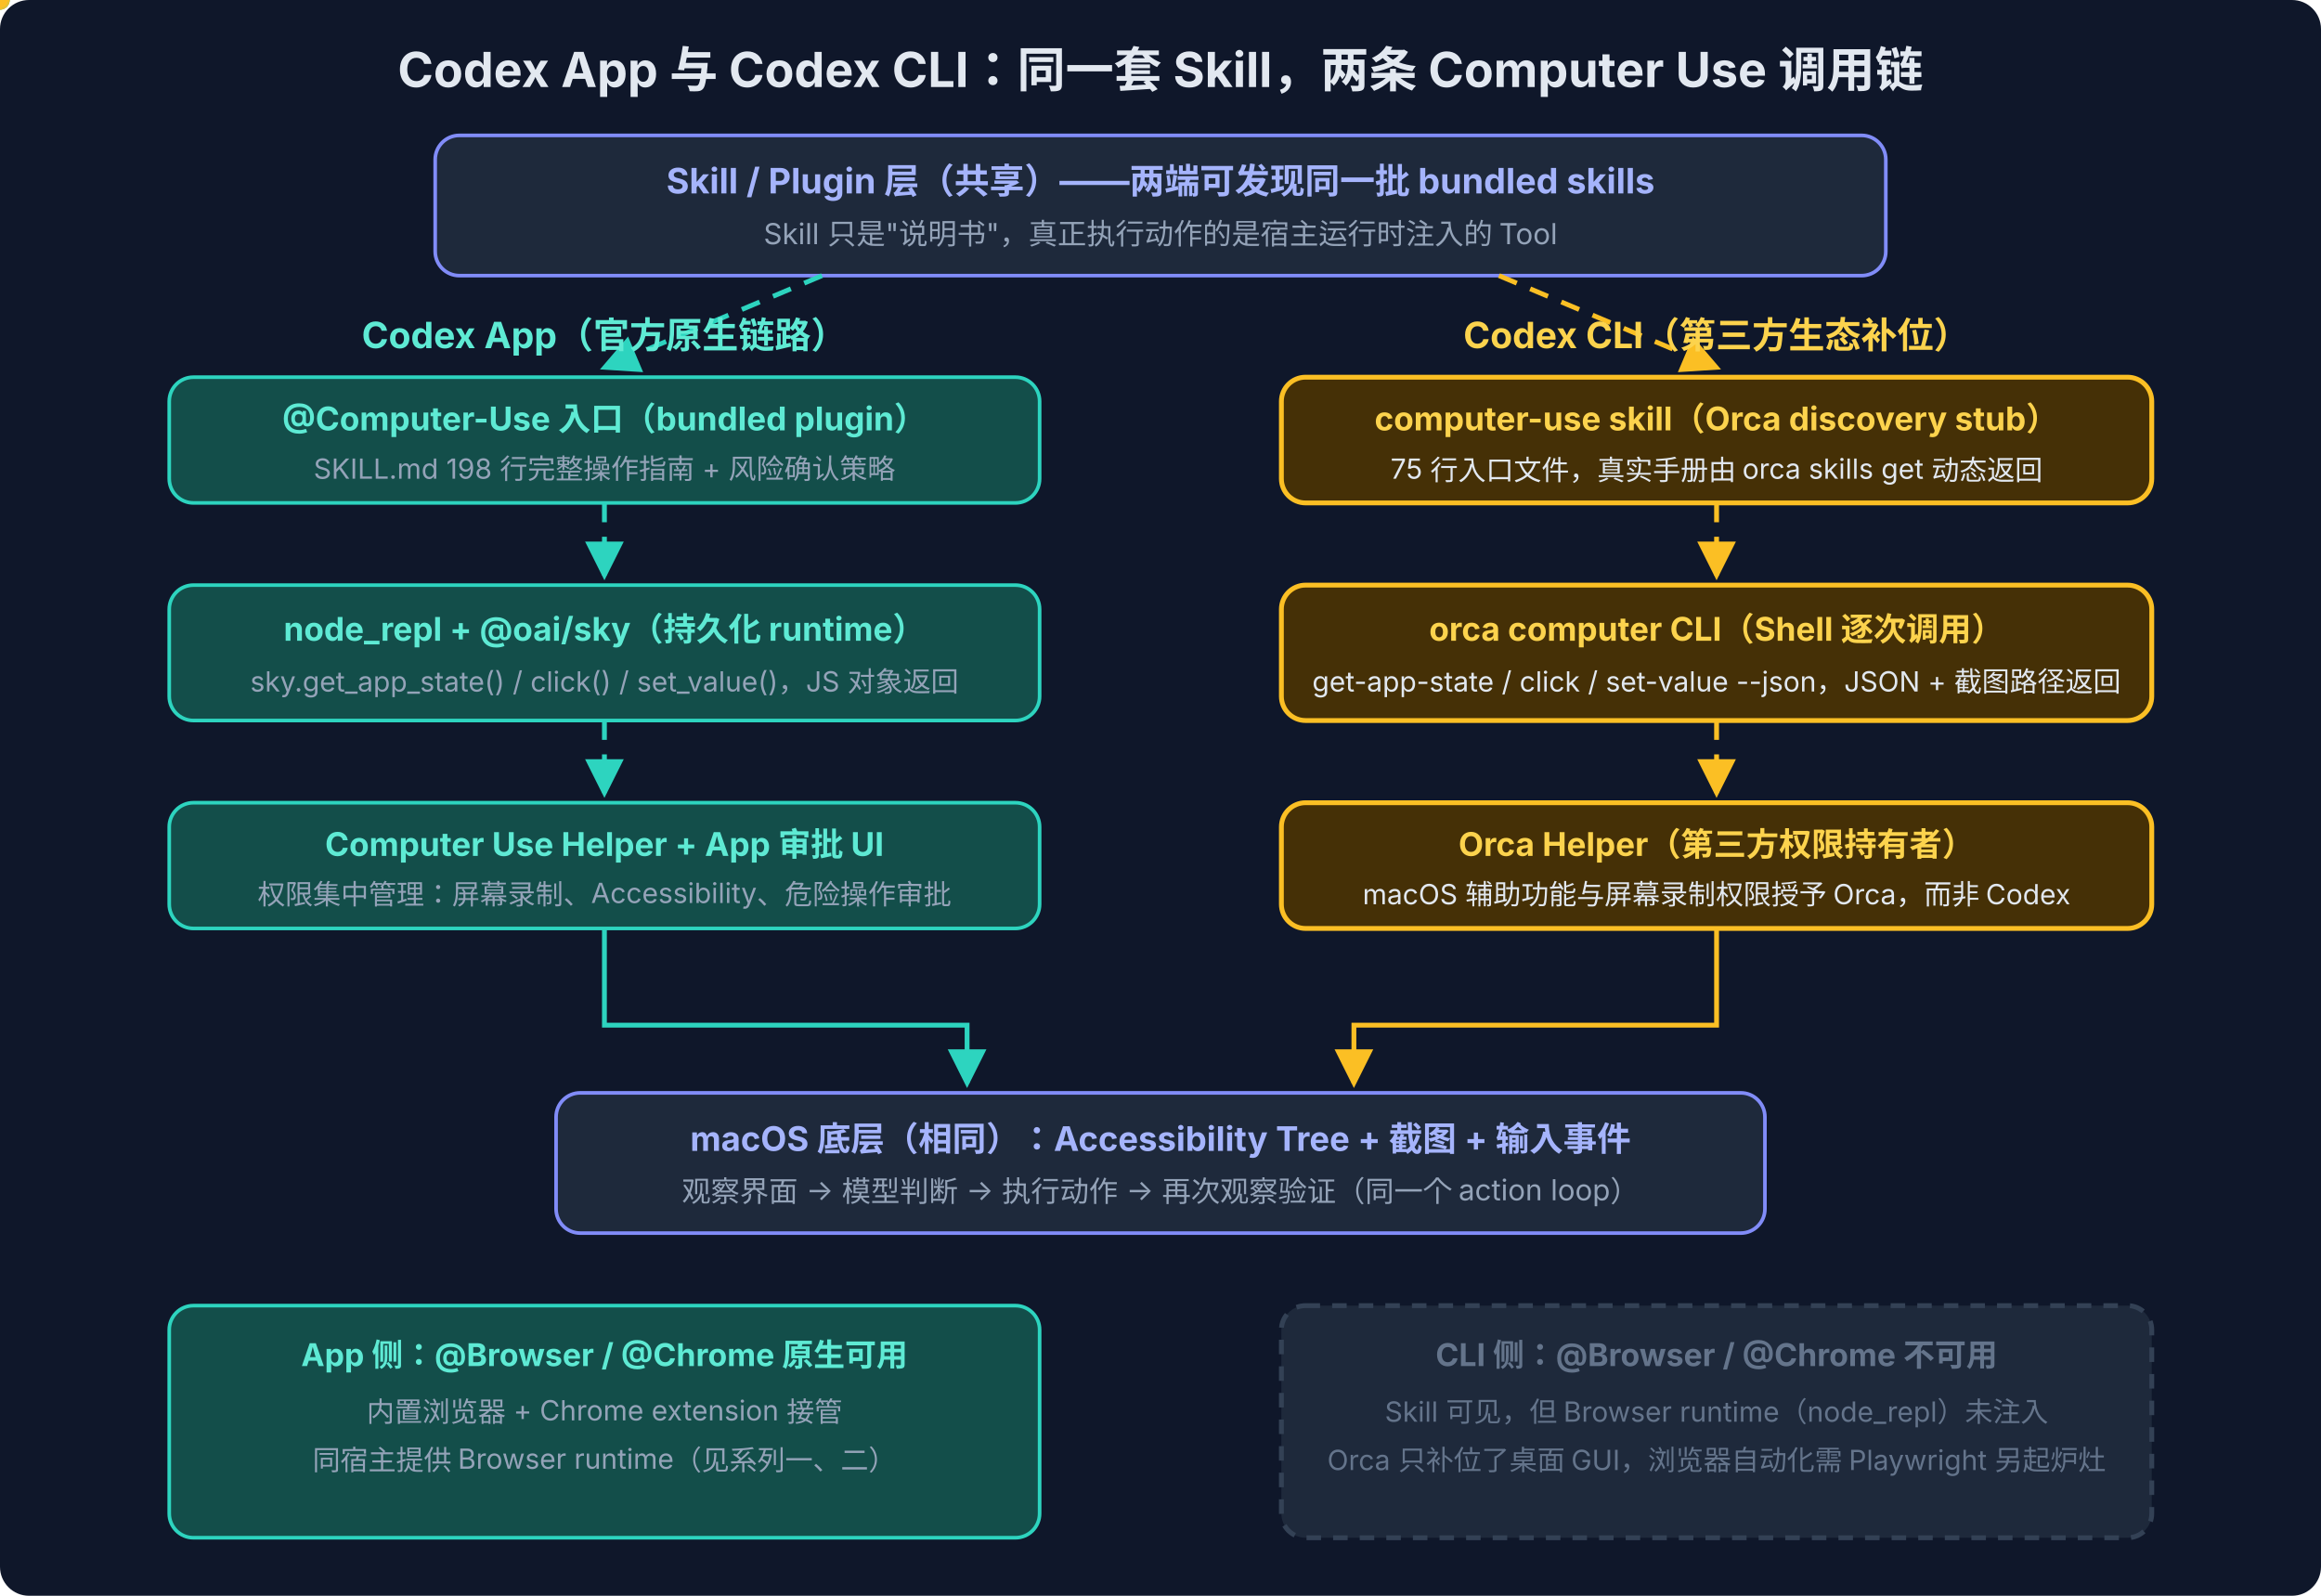
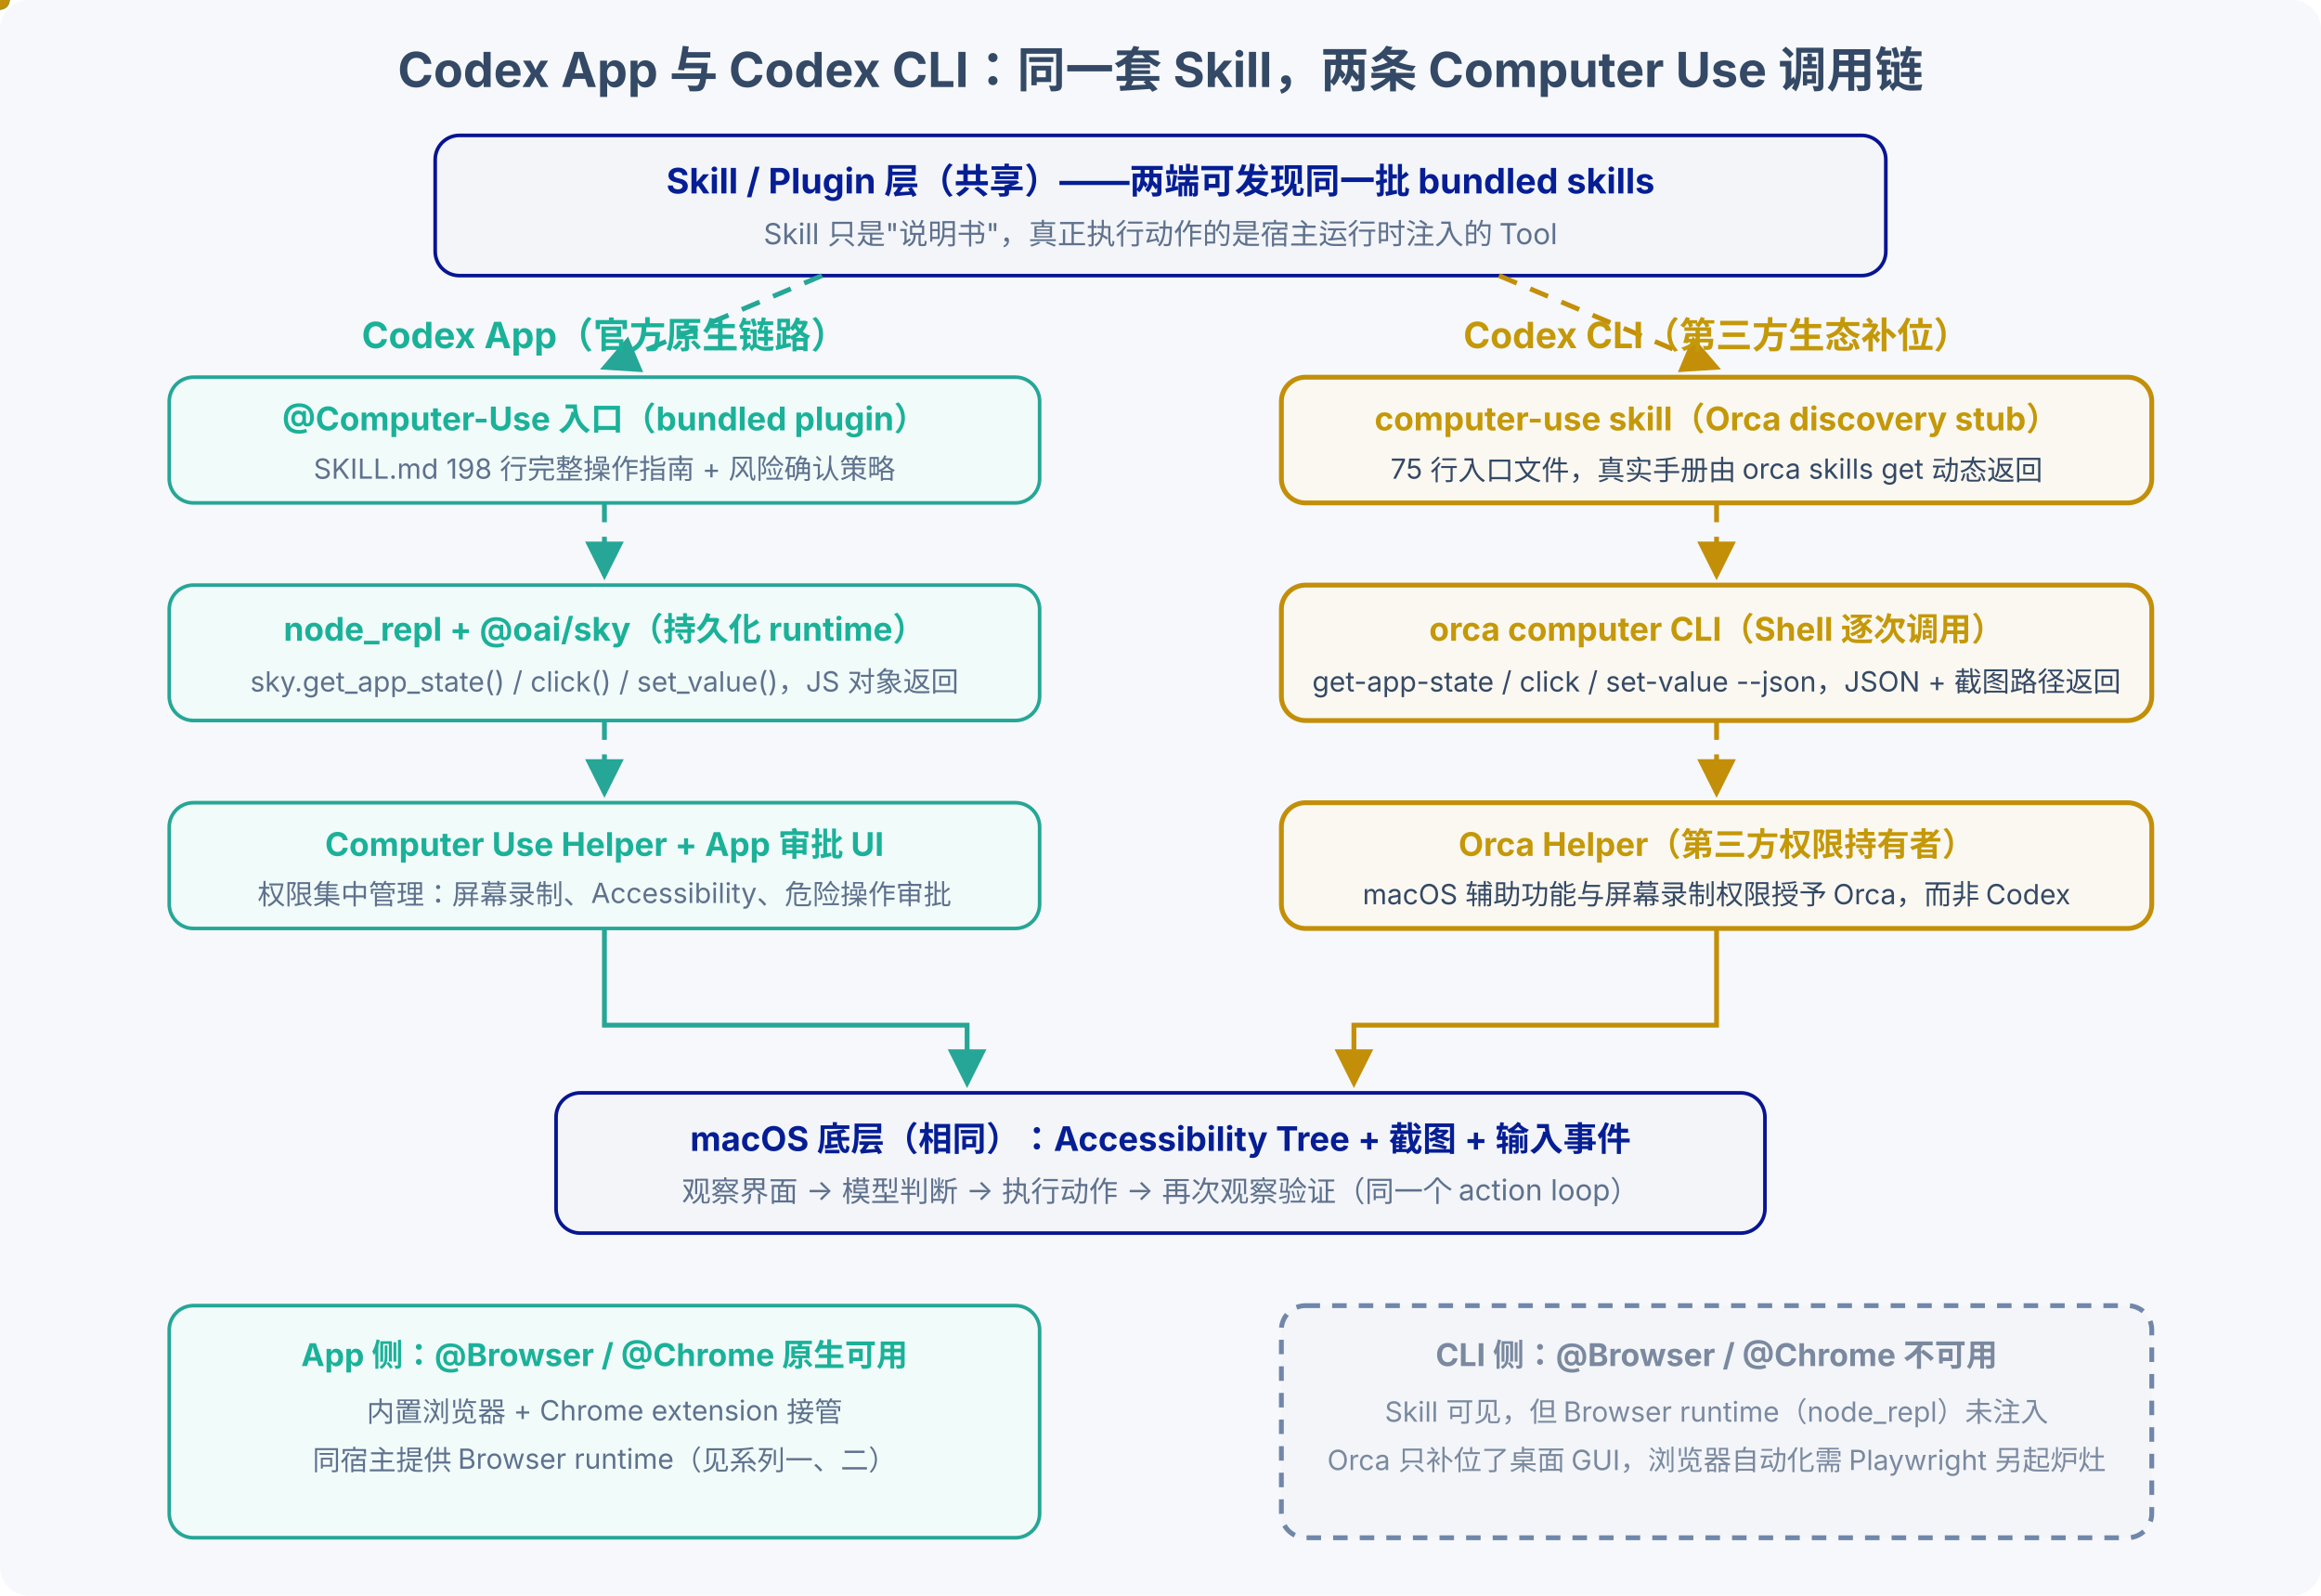
<svg xmlns="http://www.w3.org/2000/svg" viewBox="0 0 960 660" font-family="-apple-system, 'Segoe UI', 'PingFang SC', 'Microsoft YaHei', sans-serif">
  <defs>
    <marker id="arrowTeal" markerWidth="8" markerHeight="8" refX="7" refY="4" orient="auto">
-       <path d="M0,0 L8,4 L0,8 z" fill="#2dd4bf" />
+       <path d="M0,0 L8,4 L0,8 z" fill="#26a696" />
    </marker>
    <marker id="arrowAmber" markerWidth="8" markerHeight="8" refX="7" refY="4" orient="auto">
-       <path d="M0,0 L8,4 L0,8 z" fill="#fbbf24" />
+       <path d="M0,0 L8,4 L0,8 z" fill="#c38f09" />
    </marker>
    <marker id="arrowGray" markerWidth="8" markerHeight="8" refX="7" refY="4" orient="auto">
-       <path d="M0,0 L8,4 L0,8 z" fill="#475569" />
+       <path d="M0,0 L8,4 L0,8 z" fill="#7688a2" />
    </marker>
    <style>
      .pulse { animation: pulse 2.2s ease-in-out infinite; }
      @keyframes pulse { 0%,100% { opacity: 0.55; } 50% { opacity: 1; } }
      .dashflow { stroke-dasharray: 8 6; animation: dash 1.2s linear infinite; }
      @keyframes dash { to { stroke-dashoffset: -14; } }
      .planned { stroke-dasharray: 6 5; }
    </style>
  </defs>
-   <rect width="960" height="660" fill="#0f172a" rx="12" />
-   <text x="480" y="36" text-anchor="middle" fill="#e2e8f0" font-size="20" font-weight="700">Codex App 与 Codex CLI：同一套 Skill，两条 Computer Use 调用链</text>
-   <rect x="180" y="56" width="600" height="58" rx="10" fill="#1e293b" stroke="#818cf8" stroke-width="1.5" />
-   <text x="480" y="80" text-anchor="middle" fill="#a5b4fc" font-size="14.5" font-weight="700">Skill / Plugin 层（共享）——两端可发现同一批 bundled skills</text>
-   <text x="480" y="101" text-anchor="middle" fill="#94a3b8" font-size="12">Skill 只是"说明书"，真正执行动作的是宿主运行时注入的 Tool</text>
-   <path d="M 340 114 L 250 152" stroke="#2dd4bf" stroke-width="2" marker-end="url(#arrowTeal)" class="dashflow" />
-   <path d="M 620 114 L 710 152" stroke="#fbbf24" stroke-width="2" marker-end="url(#arrowAmber)" class="dashflow" />
-   <text x="250" y="144" text-anchor="middle" fill="#5eead4" font-size="15" font-weight="700">Codex App（官方原生链路）</text>
-   <rect x="70" y="156" width="360" height="52" rx="10" fill="#134e4a" stroke="#2dd4bf" stroke-width="1.5" />
-   <text x="250" y="178" text-anchor="middle" fill="#5eead4" font-size="13.5" font-weight="700">@Computer-Use 入口（bundled plugin）</text>
-   <text x="250" y="198" text-anchor="middle" fill="#94a3b8" font-size="11.5">SKILL.md 198 行完整操作指南 + 风险确认策略</text>
-   <path d="M 250 208 L 250 238" stroke="#2dd4bf" stroke-width="2" marker-end="url(#arrowTeal)" class="dashflow" />
-   <circle r="4" fill="#2dd4bf">
+   <rect width="960" height="660" fill="#f6f8fb" rx="12" />
+   <text x="480" y="36" text-anchor="middle" fill="#344965" font-size="20" font-weight="700">Codex App 与 Codex CLI：同一套 Skill，两条 Computer Use 调用链</text>
+   <rect x="180" y="56" width="600" height="58" rx="10" fill="#f3f5f9" stroke="#081591" stroke-width="1.5" />
+   <text x="480" y="80" text-anchor="middle" fill="#051e94" font-size="14.5" font-weight="700">Skill / Plugin 层（共享）——两端可发现同一批 bundled skills</text>
+   <text x="480" y="101" text-anchor="middle" fill="#5e718d" font-size="12">Skill 只是"说明书"，真正执行动作的是宿主运行时注入的 Tool</text>
+   <path d="M 340 114 L 250 152" stroke="#26a696" stroke-width="2" marker-end="url(#arrowTeal)" class="dashflow" />
+   <path d="M 620 114 L 710 152" stroke="#c38f09" stroke-width="2" marker-end="url(#arrowAmber)" class="dashflow" />
+   <text x="250" y="144" text-anchor="middle" fill="#1bb199" font-size="15" font-weight="700">Codex App（官方原生链路）</text>
+   <rect x="70" y="156" width="360" height="52" rx="10" fill="#f1fbfa" stroke="#26a696" stroke-width="1.5" />
+   <text x="250" y="178" text-anchor="middle" fill="#1bb199" font-size="13.5" font-weight="700">@Computer-Use 入口（bundled plugin）</text>
+   <text x="250" y="198" text-anchor="middle" fill="#5e718d" font-size="11.5">SKILL.md 198 行完整操作指南 + 风险确认策略</text>
+   <path d="M 250 208 L 250 238" stroke="#26a696" stroke-width="2" marker-end="url(#arrowTeal)" class="dashflow" />
+   <circle r="4" fill="#26a696">
    <animateMotion path="M 250 208 L 250 238" dur="1.4s" repeatCount="indefinite" />
  </circle>
-   <rect x="70" y="242" width="360" height="56" rx="10" fill="#134e4a" stroke="#2dd4bf" stroke-width="1.5" />
-   <text x="250" y="265" text-anchor="middle" fill="#5eead4" font-size="13.5" font-weight="700">node_repl + @oai/sky（持久化 runtime）</text>
-   <text x="250" y="286" text-anchor="middle" fill="#94a3b8" font-size="11.5">sky.get_app_state() / click() / set_value()，JS 对象返回</text>
-   <path d="M 250 298 L 250 328" stroke="#2dd4bf" stroke-width="2" marker-end="url(#arrowTeal)" class="dashflow" />
-   <circle r="4" fill="#2dd4bf">
+   <rect x="70" y="242" width="360" height="56" rx="10" fill="#f1fbfa" stroke="#26a696" stroke-width="1.5" />
+   <text x="250" y="265" text-anchor="middle" fill="#1bb199" font-size="13.5" font-weight="700">node_repl + @oai/sky（持久化 runtime）</text>
+   <text x="250" y="286" text-anchor="middle" fill="#5e718d" font-size="11.5">sky.get_app_state() / click() / set_value()，JS 对象返回</text>
+   <path d="M 250 298 L 250 328" stroke="#26a696" stroke-width="2" marker-end="url(#arrowTeal)" class="dashflow" />
+   <circle r="4" fill="#26a696">
    <animateMotion path="M 250 298 L 250 328" dur="1.4s" begin="0.5s" repeatCount="indefinite" />
  </circle>
-   <rect x="70" y="332" width="360" height="52" rx="10" fill="#134e4a" stroke="#2dd4bf" stroke-width="1.5" />
-   <text x="250" y="354" text-anchor="middle" fill="#5eead4" font-size="13.5" font-weight="700">Computer Use Helper + App 审批 UI</text>
-   <text x="250" y="374" text-anchor="middle" fill="#94a3b8" font-size="11.5">权限集中管理：屏幕录制、Accessibility、危险操作审批</text>
-   <text x="710" y="144" text-anchor="middle" fill="#fcd34d" font-size="15" font-weight="700">Codex CLI（第三方生态补位）</text>
-   <rect x="530" y="156" width="360" height="52" rx="10" fill="#453006" stroke="#fbbf24" stroke-width="2" class="pulse" />
-   <text x="710" y="178" text-anchor="middle" fill="#fcd34d" font-size="13.5" font-weight="700">computer-use skill（Orca discovery stub）</text>
-   <text x="710" y="198" text-anchor="middle" fill="#e2e8f0" font-size="11.5">75 行入口文件，真实手册由 orca skills get 动态返回</text>
-   <path d="M 710 208 L 710 238" stroke="#fbbf24" stroke-width="2" marker-end="url(#arrowAmber)" class="dashflow" />
-   <circle r="4" fill="#fbbf24">
+   <rect x="70" y="332" width="360" height="52" rx="10" fill="#f1fbfa" stroke="#26a696" stroke-width="1.5" />
+   <text x="250" y="354" text-anchor="middle" fill="#1bb199" font-size="13.5" font-weight="700">Computer Use Helper + App 审批 UI</text>
+   <text x="250" y="374" text-anchor="middle" fill="#5e718d" font-size="11.5">权限集中管理：屏幕录制、Accessibility、危险操作审批</text>
+   <text x="710" y="144" text-anchor="middle" fill="#c49808" font-size="15" font-weight="700">Codex CLI（第三方生态补位）</text>
+   <rect x="530" y="156" width="360" height="52" rx="10" fill="#fbf8f1" stroke="#c38f09" stroke-width="2" class="pulse" />
+   <text x="710" y="178" text-anchor="middle" fill="#c49808" font-size="13.5" font-weight="700">computer-use skill（Orca discovery stub）</text>
+   <text x="710" y="198" text-anchor="middle" fill="#344965" font-size="11.5">75 行入口文件，真实手册由 orca skills get 动态返回</text>
+   <path d="M 710 208 L 710 238" stroke="#c38f09" stroke-width="2" marker-end="url(#arrowAmber)" class="dashflow" />
+   <circle r="4" fill="#c38f09">
    <animateMotion path="M 710 208 L 710 238" dur="1.4s" repeatCount="indefinite" />
  </circle>
-   <rect x="530" y="242" width="360" height="56" rx="10" fill="#453006" stroke="#fbbf24" stroke-width="2" class="pulse" />
-   <text x="710" y="265" text-anchor="middle" fill="#fcd34d" font-size="13.5" font-weight="700">orca computer CLI（Shell 逐次调用）</text>
-   <text x="710" y="286" text-anchor="middle" fill="#e2e8f0" font-size="11.5">get-app-state / click / set-value --json，JSON + 截图路径返回</text>
-   <path d="M 710 298 L 710 328" stroke="#fbbf24" stroke-width="2" marker-end="url(#arrowAmber)" class="dashflow" />
-   <circle r="4" fill="#fbbf24">
+   <rect x="530" y="242" width="360" height="56" rx="10" fill="#fbf8f1" stroke="#c38f09" stroke-width="2" class="pulse" />
+   <text x="710" y="265" text-anchor="middle" fill="#c49808" font-size="13.5" font-weight="700">orca computer CLI（Shell 逐次调用）</text>
+   <text x="710" y="286" text-anchor="middle" fill="#344965" font-size="11.5">get-app-state / click / set-value --json，JSON + 截图路径返回</text>
+   <path d="M 710 298 L 710 328" stroke="#c38f09" stroke-width="2" marker-end="url(#arrowAmber)" class="dashflow" />
+   <circle r="4" fill="#c38f09">
    <animateMotion path="M 710 298 L 710 328" dur="1.4s" begin="0.5s" repeatCount="indefinite" />
  </circle>
-   <rect x="530" y="332" width="360" height="52" rx="10" fill="#453006" stroke="#fbbf24" stroke-width="2" class="pulse" />
-   <text x="710" y="354" text-anchor="middle" fill="#fcd34d" font-size="13.5" font-weight="700">Orca Helper（第三方权限持有者）</text>
-   <text x="710" y="374" text-anchor="middle" fill="#e2e8f0" font-size="11.5">macOS 辅助功能与屏幕录制权限授予 Orca，而非 Codex</text>
-   <path d="M 250 384 L 250 424 L 400 424 L 400 448" stroke="#2dd4bf" stroke-width="2" fill="none" marker-end="url(#arrowTeal)" />
-   <path d="M 710 384 L 710 424 L 560 424 L 560 448" stroke="#fbbf24" stroke-width="2" fill="none" marker-end="url(#arrowAmber)" />
-   <circle r="3.5" fill="#2dd4bf">
+   <rect x="530" y="332" width="360" height="52" rx="10" fill="#fbf8f1" stroke="#c38f09" stroke-width="2" class="pulse" />
+   <text x="710" y="354" text-anchor="middle" fill="#c49808" font-size="13.5" font-weight="700">Orca Helper（第三方权限持有者）</text>
+   <text x="710" y="374" text-anchor="middle" fill="#344965" font-size="11.5">macOS 辅助功能与屏幕录制权限授予 Orca，而非 Codex</text>
+   <path d="M 250 384 L 250 424 L 400 424 L 400 448" stroke="#26a696" stroke-width="2" fill="none" marker-end="url(#arrowTeal)" />
+   <path d="M 710 384 L 710 424 L 560 424 L 560 448" stroke="#c38f09" stroke-width="2" fill="none" marker-end="url(#arrowAmber)" />
+   <circle r="3.5" fill="#26a696">
    <animateMotion path="M 250 384 L 250 424 L 400 424 L 400 448" dur="1.8s" repeatCount="indefinite" />
  </circle>
-   <circle r="3.5" fill="#fbbf24">
+   <circle r="3.5" fill="#c38f09">
    <animateMotion path="M 710 384 L 710 424 L 560 424 L 560 448" dur="1.8s" begin="0.9s" repeatCount="indefinite" />
  </circle>
-   <rect x="230" y="452" width="500" height="58" rx="10" fill="#1e293b" stroke="#818cf8" stroke-width="1.5" />
-   <text x="480" y="476" text-anchor="middle" fill="#a5b4fc" font-size="14" font-weight="700">macOS 底层（相同）：Accessibility Tree + 截图 + 输入事件</text>
-   <text x="480" y="497" text-anchor="middle" fill="#94a3b8" font-size="12">观察界面 → 模型判断 → 执行动作 → 再次观察验证（同一个 action loop）</text>
-   <rect x="70" y="540" width="360" height="96" rx="10" fill="#134e4a" stroke="#2dd4bf" stroke-width="1.5" />
-   <text x="250" y="565" text-anchor="middle" fill="#5eead4" font-size="13" font-weight="700">App 侧：@Browser / @Chrome 原生可用</text>
-   <text x="250" y="588" text-anchor="middle" fill="#94a3b8" font-size="11.5">内置浏览器 + Chrome extension 接管</text>
-   <text x="250" y="608" text-anchor="middle" fill="#94a3b8" font-size="11.5">同宿主提供 Browser runtime（见系列一、二）</text>
-   <rect x="530" y="540" width="360" height="96" rx="10" fill="#1e293b" stroke="#334155" stroke-width="2" class="planned" />
-   <text x="710" y="565" text-anchor="middle" fill="#64748b" font-size="13" font-weight="700">CLI 侧：@Browser / @Chrome 不可用</text>
-   <text x="710" y="588" text-anchor="middle" fill="#64748b" font-size="11.5">Skill 可见，但 Browser runtime（node_repl）未注入</text>
-   <text x="710" y="608" text-anchor="middle" fill="#64748b" font-size="11.5">Orca 只补位了桌面 GUI，浏览器自动化需 Playwright 另起炉灶</text>
+   <rect x="230" y="452" width="500" height="58" rx="10" fill="#f3f5f9" stroke="#081591" stroke-width="1.5" />
+   <text x="480" y="476" text-anchor="middle" fill="#051e94" font-size="14" font-weight="700">macOS 底层（相同）：Accessibility Tree + 截图 + 输入事件</text>
+   <text x="480" y="497" text-anchor="middle" fill="#5e718d" font-size="12">观察界面 → 模型判断 → 执行动作 → 再次观察验证（同一个 action loop）</text>
+   <rect x="70" y="540" width="360" height="96" rx="10" fill="#f1fbfa" stroke="#26a696" stroke-width="1.5" />
+   <text x="250" y="565" text-anchor="middle" fill="#1bb199" font-size="13" font-weight="700">App 侧：@Browser / @Chrome 原生可用</text>
+   <text x="250" y="588" text-anchor="middle" fill="#5e718d" font-size="11.5">内置浏览器 + Chrome extension 接管</text>
+   <text x="250" y="608" text-anchor="middle" fill="#5e718d" font-size="11.5">同宿主提供 Browser runtime（见系列一、二）</text>
+   <rect x="530" y="540" width="360" height="96" rx="10" fill="#f3f5f9" stroke="#7087a9" stroke-width="2" class="planned" />
+   <text x="710" y="565" text-anchor="middle" fill="#7a899f" font-size="13" font-weight="700">CLI 侧：@Browser / @Chrome 不可用</text>
+   <text x="710" y="588" text-anchor="middle" fill="#7a899f" font-size="11.5">Skill 可见，但 Browser runtime（node_repl）未注入</text>
+   <text x="710" y="608" text-anchor="middle" fill="#7a899f" font-size="11.5">Orca 只补位了桌面 GUI，浏览器自动化需 Playwright 另起炉灶</text>
</svg>
